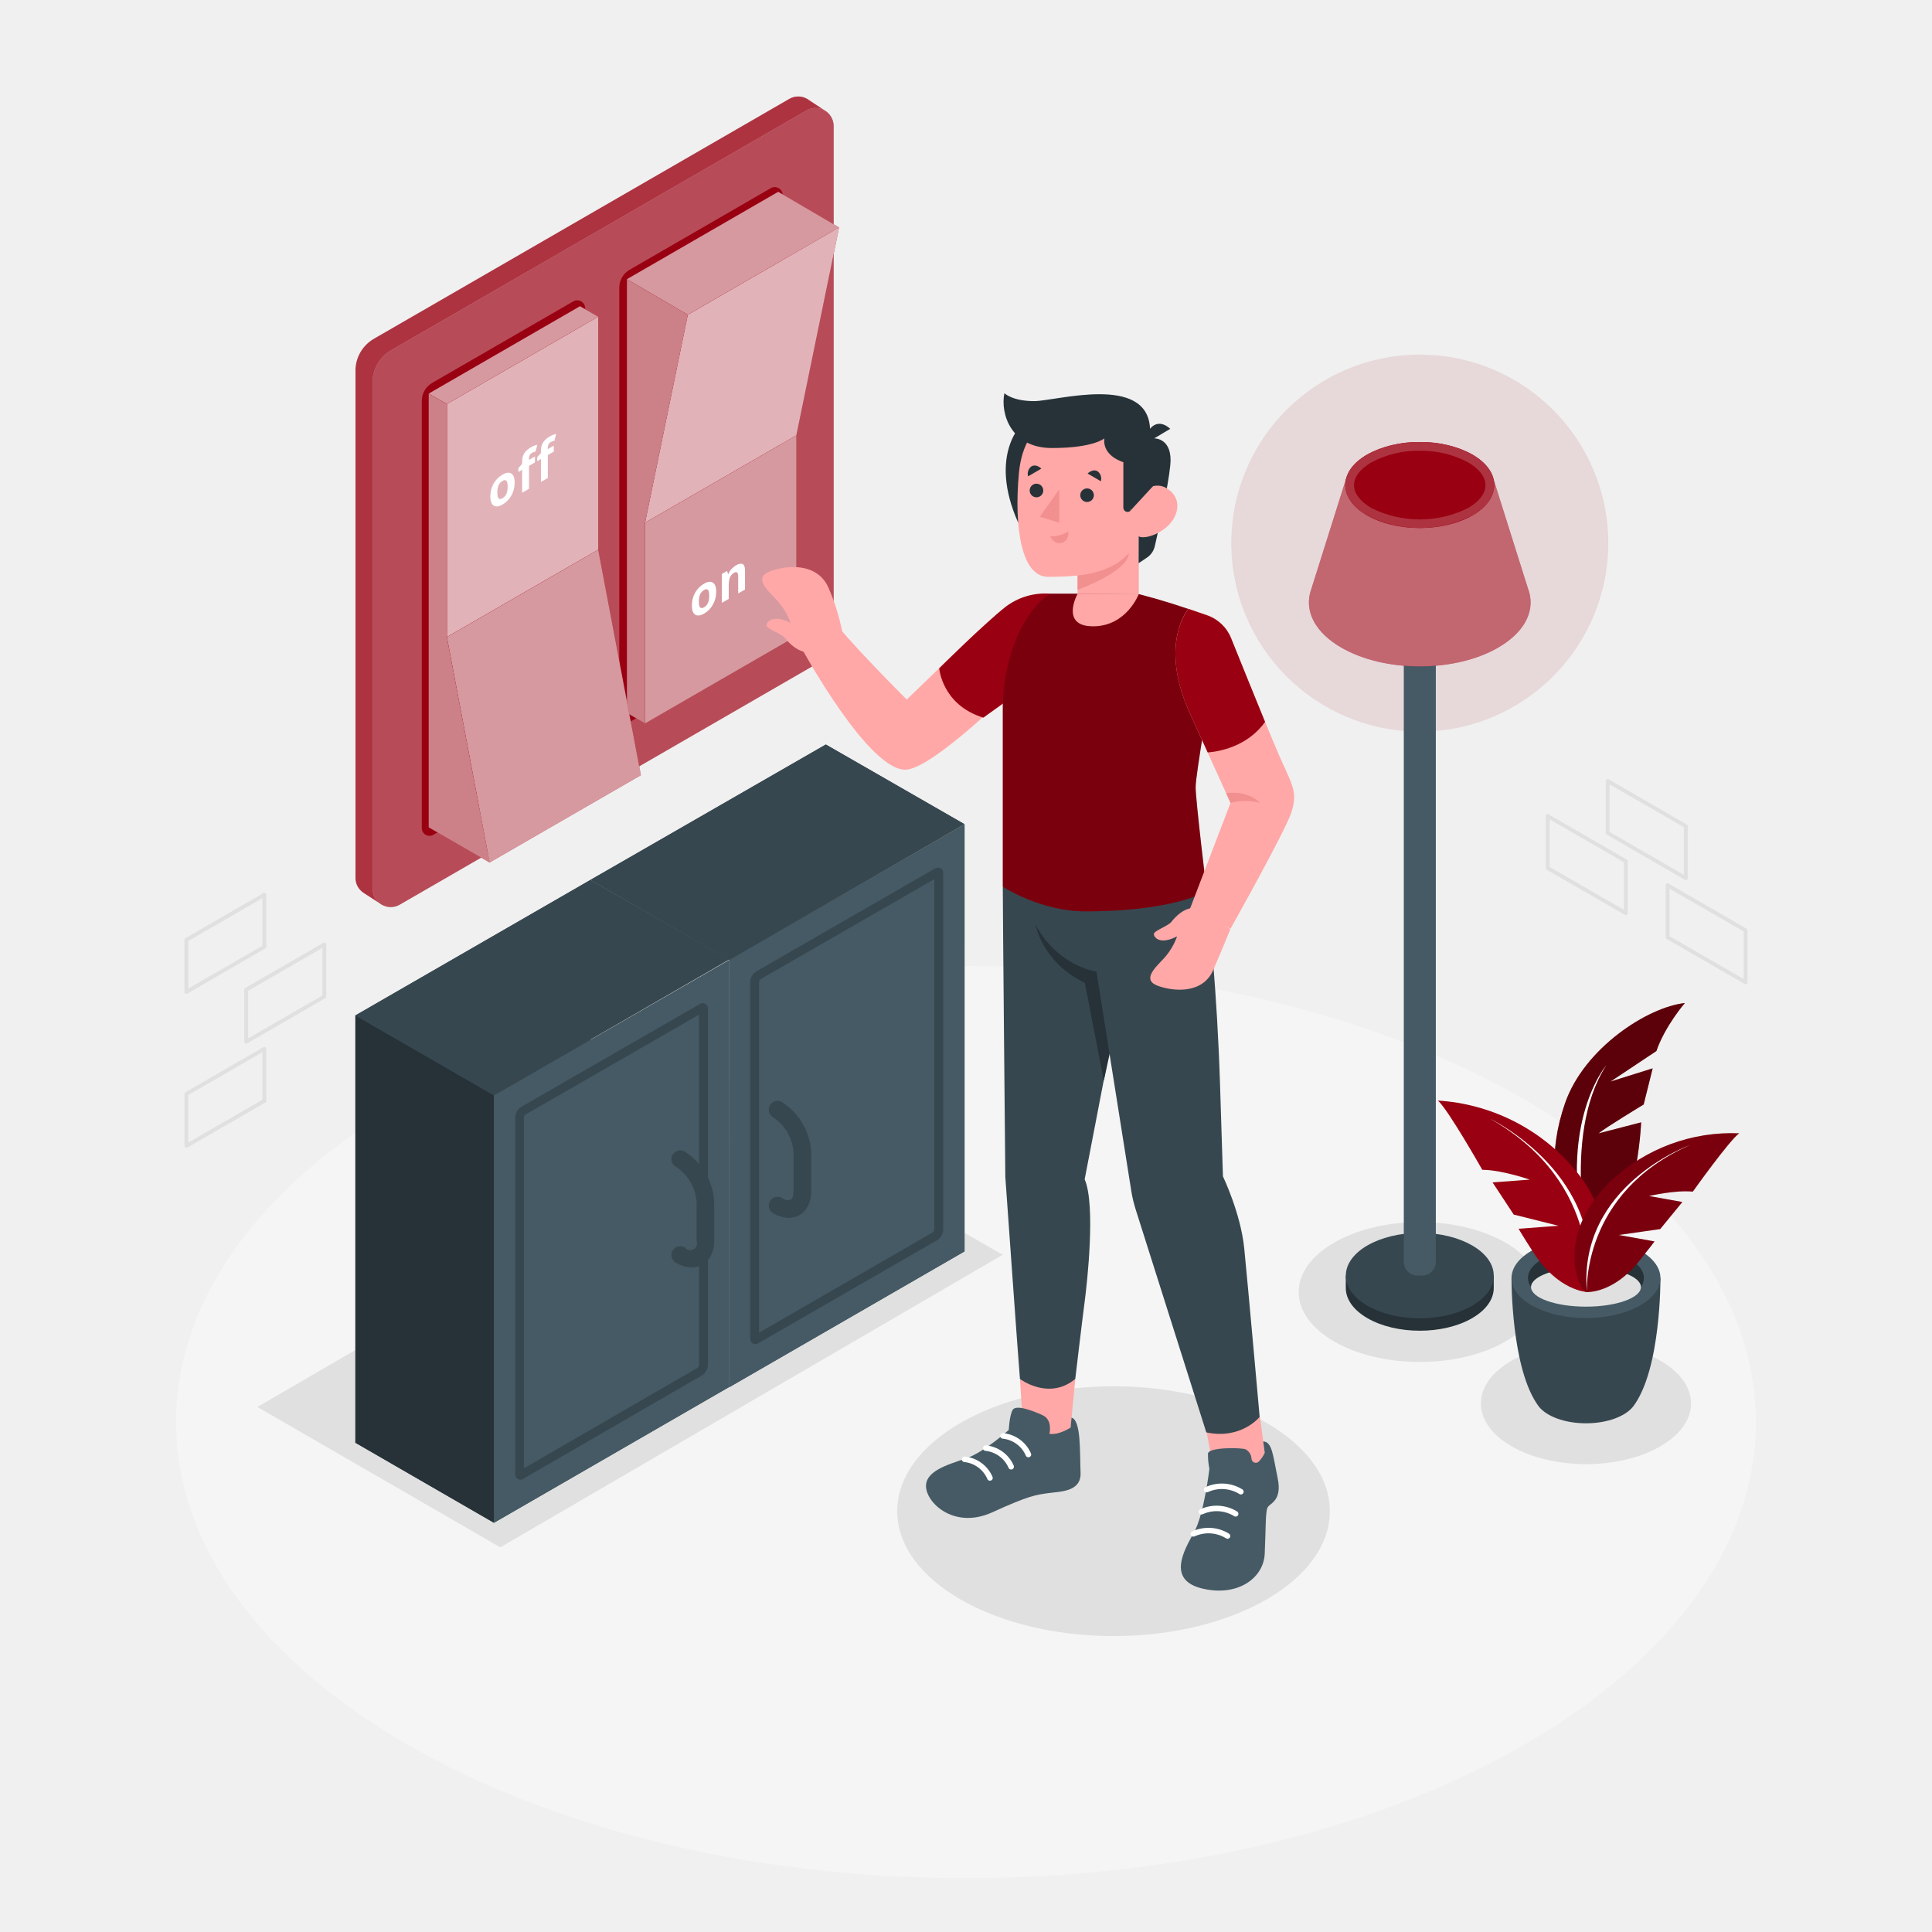
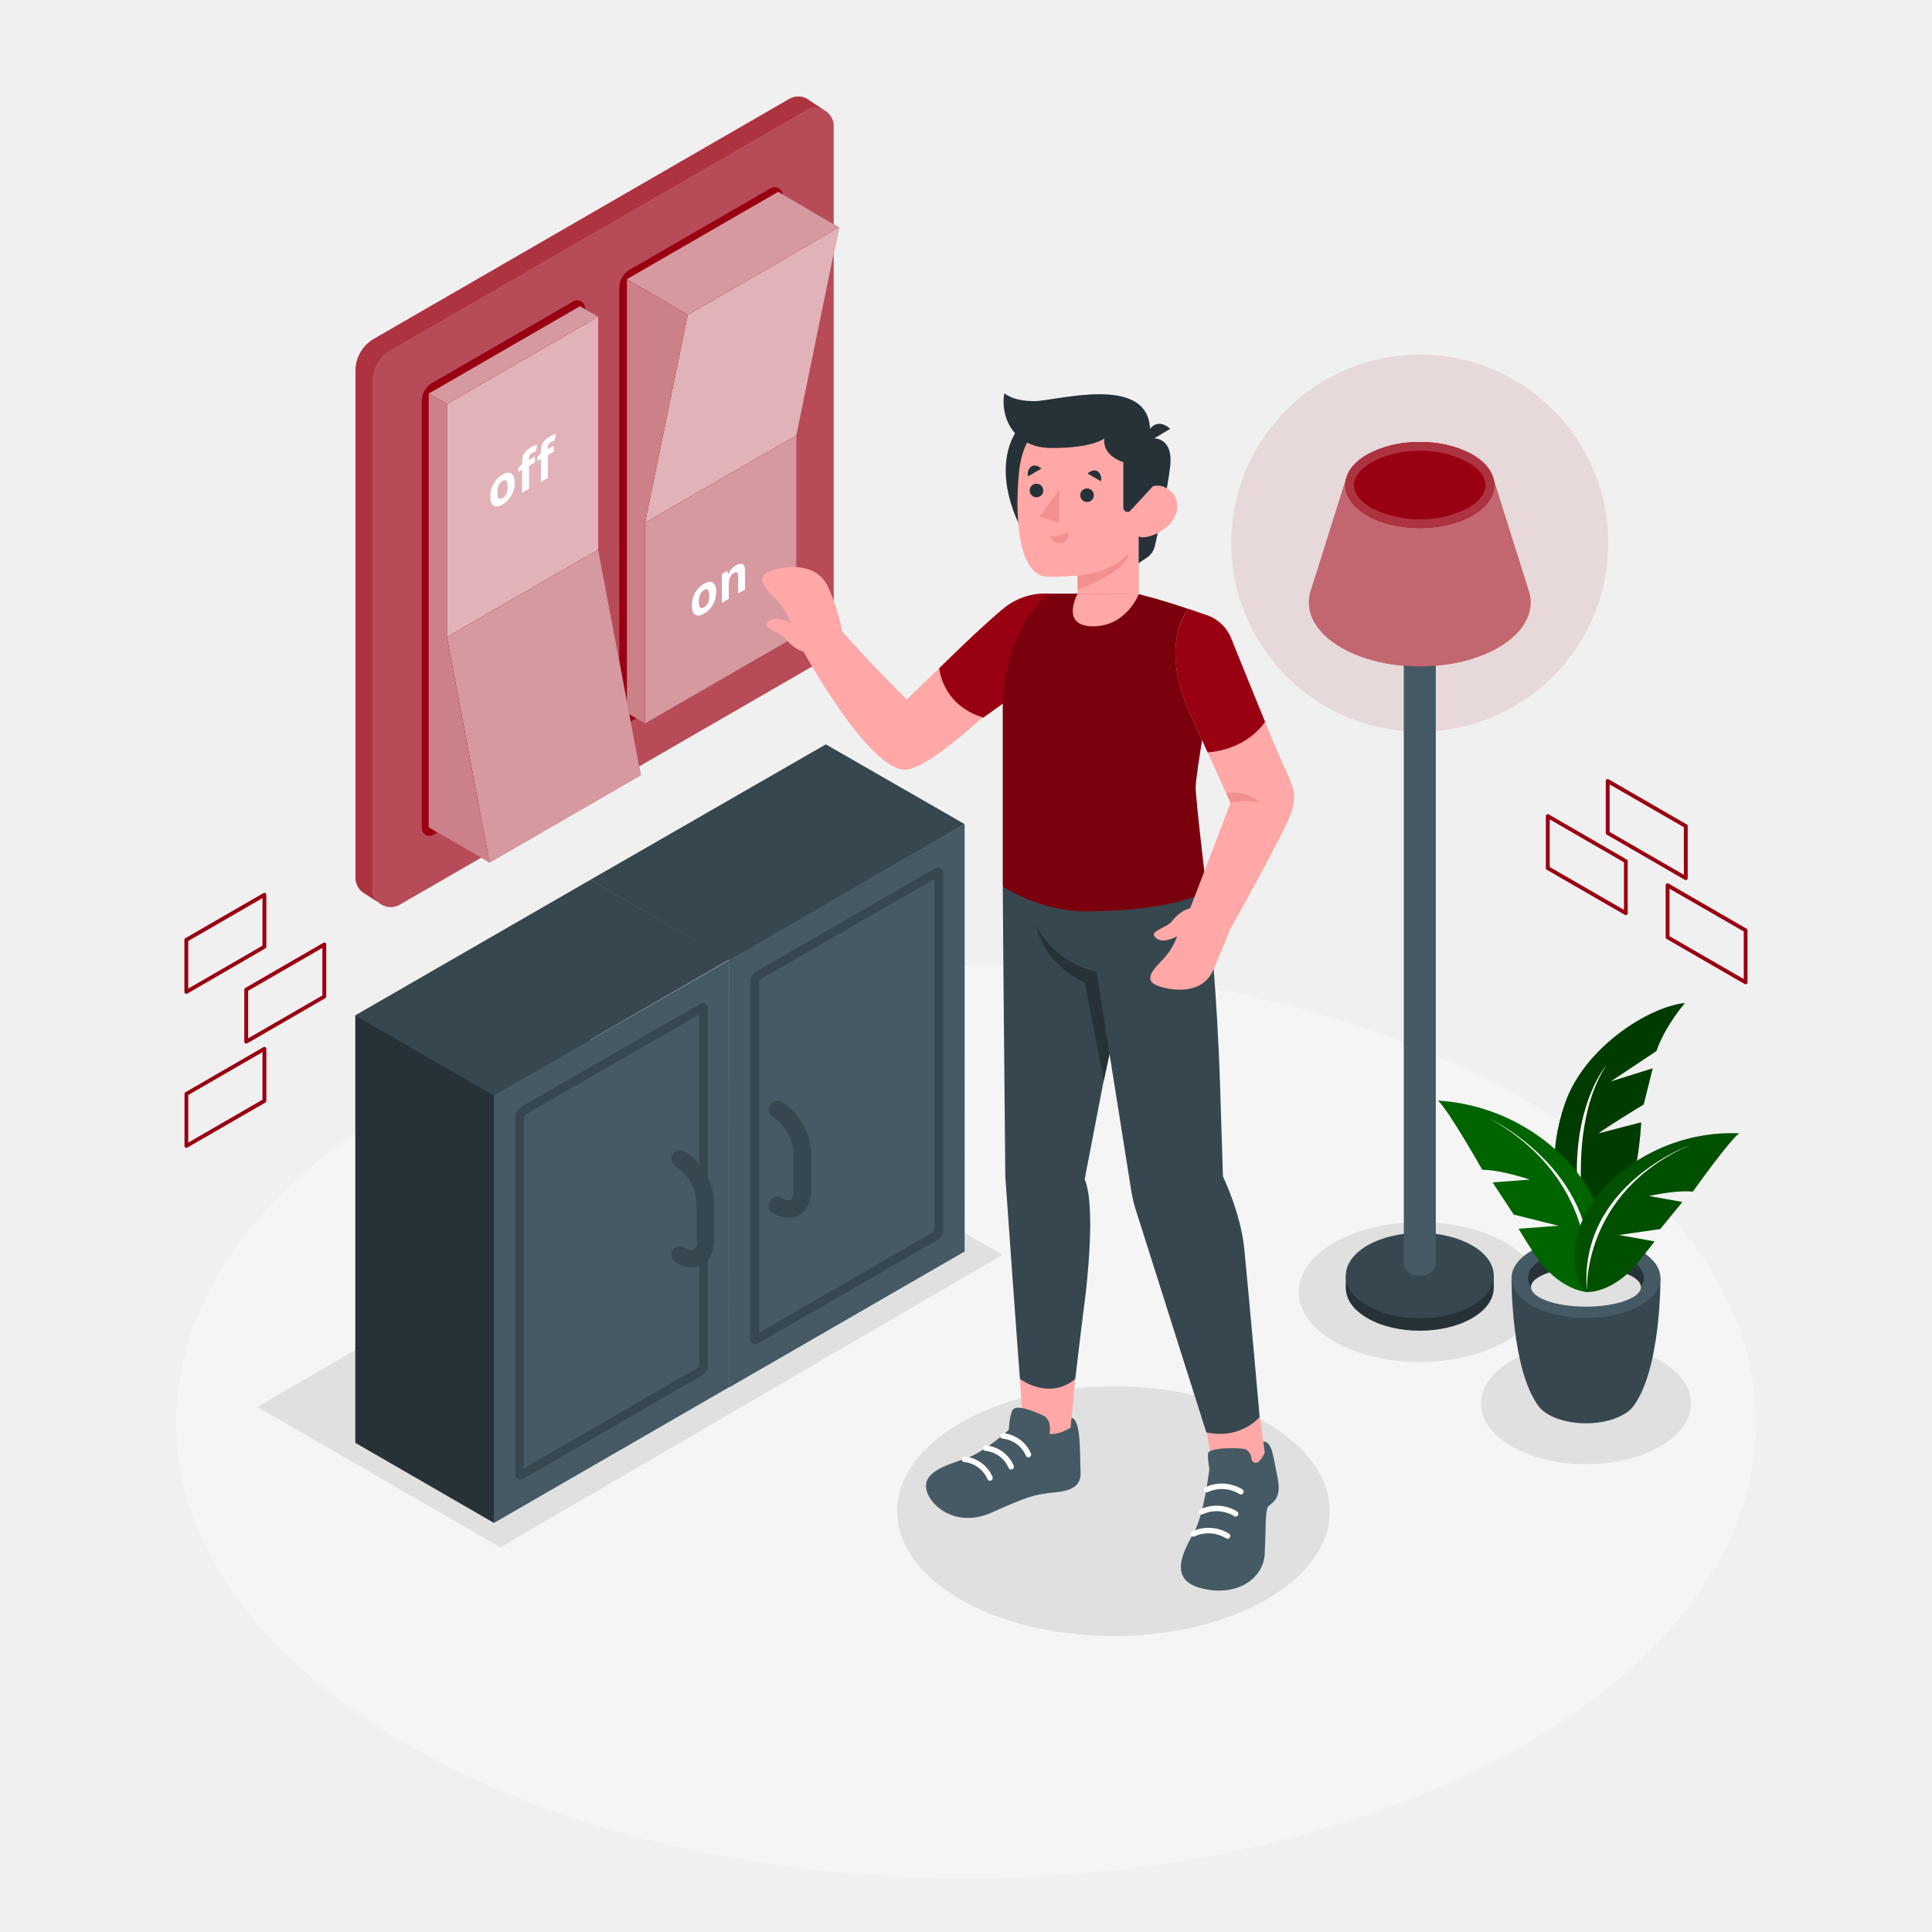
<svg xmlns="http://www.w3.org/2000/svg" class="animated" id="freepik_stories-switches" viewBox="0 0 500 500" version="1.1">
  <style>svg#freepik_stories-switches:not(.animated) .animable {opacity: 0;}svg#freepik_stories-switches.animated #freepik--Character--inject-96 {animation: 1s 1 forwards cubic-bezier(.36,-0.01,.5,1.38) slideRight;animation-delay: 0s;}            @keyframes slideRight {                0% {                    opacity: 0;                    transform: translateX(30px);                }                100% {                    opacity: 1;                    transform: translateX(0);                }            }        </style>
  <g id="freepik--Floor--inject-96" class="animable" style="transform-origin: 250px 368.03px;">
    <ellipse cx="250" cy="368.03" rx="204.43" ry="118.03" style="fill: rgb(245, 245, 245); transform-origin: 250px 368.03px;" id="elmmoskwq8hzs" class="animable" />
  </g>
  <g id="freepik--Shadows--inject-96" class="animable" style="transform-origin: 252.125px 356px;">
    <polygon points="259.49 324.74 129.48 400.45 66.61 364.12 196.58 288.59 259.49 324.74" style="fill: rgb(224, 224, 224); transform-origin: 163.05px 344.52px;" id="elkq9mvz2j4" class="animable" />
    <ellipse cx="367.44" cy="334.38" rx="31.34" ry="18.1" style="fill: rgb(224, 224, 224); transform-origin: 367.44px 334.38px;" id="el1obqmhasfg2" class="animable" />
    <ellipse cx="410.45" cy="363.22" rx="27.19" ry="15.7" style="fill: rgb(224, 224, 224); transform-origin: 410.45px 363.22px;" id="elsfoe03y7buf" class="animable" />
    <ellipse cx="288.18" cy="391.09" rx="55.98" ry="32.32" style="fill: rgb(224, 224, 224); transform-origin: 288.18px 391.09px;" id="elgmt6n41eu5m" class="animable" />
  </g>
  <g id="freepik--Bricks--inject-96" class="animable" style="transform-origin: 249.985px 249.342px;">
-     <path d="M63.72,270.09a.45.45,0,0,1-.25-.07.48.48,0,0,1-.25-.43V256.12a.48.48,0,0,1,.25-.43L83.68,244a.5.5,0,0,1,.5,0,.48.48,0,0,1,.25.43v13.47a.48.48,0,0,1-.25.43L64,270A.45.45,0,0,1,63.72,270.09Zm.5-13.68v12.31l19.21-11.09V245.32Z" style="fill: rgb(224, 224, 224); transform-origin: 73.825px 257.012px;" id="el8ynzyc9ny0r" class="animable" />
-     <path d="M48.22,297.06A.51.51,0,0,1,48,297a.5.5,0,0,1-.25-.44V283.1a.5.5,0,0,1,.25-.44L68.18,271a.5.5,0,0,1,.75.44v13.46a.5.5,0,0,1-.25.44L48.47,297A.57.57,0,0,1,48.22,297.06Zm.5-13.67V295.7l19.21-11.1V272.29Z" style="fill: rgb(224, 224, 224); transform-origin: 58.34px 283.996px;" id="elcir4aiod2z9" class="animable" />
-     <path d="M48.22,257.2a.51.51,0,0,1-.25-.06.5.5,0,0,1-.25-.44V243.24a.5.5,0,0,1,.25-.44l20.21-11.67a.5.5,0,0,1,.75.44V245a.5.5,0,0,1-.25.44L48.47,257.14A.57.57,0,0,1,48.22,257.2Zm.5-13.67v12.31l19.21-11.1V232.43Z" style="fill: rgb(224, 224, 224); transform-origin: 58.325px 244.132px;" id="elb8hch3g0bok" class="animable" />
-     <path d="M436.28,227.76a.54.54,0,0,1-.25-.06L415.82,216a.47.47,0,0,1-.25-.43V202.12a.5.5,0,0,1,.75-.43l20.21,11.67a.5.5,0,0,1,.25.44v13.46a.5.5,0,0,1-.25.44A.54.54,0,0,1,436.28,227.76ZM416.57,215.3l19.21,11.1V214.08L416.57,203Z" style="fill: rgb(224, 224, 224); transform-origin: 426.175px 214.692px;" id="els87e6u7twf" class="animable" />
-     <path d="M420.78,236.84a.55.55,0,0,1-.25-.07L400.31,225.1a.52.52,0,0,1-.25-.43V211.2a.5.5,0,0,1,.75-.43L421,222.44a.5.5,0,0,1,.25.43v13.47a.52.52,0,0,1-.25.43A.59.59,0,0,1,420.78,236.84Zm-19.72-12.46,19.22,11.09V223.16l-19.22-11.1Z" style="fill: rgb(224, 224, 224); transform-origin: 410.655px 223.772px;" id="ele7cwn6rvme6" class="animable" />
-     <path d="M451.78,254.74a.59.59,0,0,1-.25-.07L431.32,243a.5.5,0,0,1-.25-.43V229.1a.48.48,0,0,1,.25-.43.5.5,0,0,1,.5,0L452,240.34a.48.48,0,0,1,.25.43v13.47a.5.5,0,0,1-.25.43A.52.52,0,0,1,451.78,254.74Zm-19.71-12.46,19.21,11.09V241.06L432.07,230Z" style="fill: rgb(224, 224, 224); transform-origin: 441.66px 241.672px;" id="elztnhdwl5n3h" class="animable" />
+     <path d="M63.72,270.09a.45.45,0,0,1-.25-.07.48.48,0,0,1-.25-.43V256.12a.48.48,0,0,1,.25-.43L83.68,244a.5.5,0,0,1,.5,0,.48.48,0,0,1,.25.43v13.47a.48.48,0,0,1-.25.43L64,270A.45.45,0,0,1,63.72,270.09Zm.5-13.68v12.31l19.21-11.09V245.32Z" style="fill: #990011; transform-origin: 73.825px 257.012px;" id="el8ynzyc9ny0r" class="animable" />
+     <path d="M48.22,297.06A.51.51,0,0,1,48,297a.5.5,0,0,1-.25-.44V283.1a.5.5,0,0,1,.25-.44L68.18,271a.5.5,0,0,1,.75.44v13.46a.5.5,0,0,1-.25.44L48.47,297A.57.57,0,0,1,48.22,297.06Zm.5-13.67V295.7l19.21-11.1V272.29Z" style="fill: #990011; transform-origin: 58.34px 283.996px;" id="elcir4aiod2z9" class="animable" />
+     <path d="M48.22,257.2a.51.51,0,0,1-.25-.06.5.5,0,0,1-.25-.44V243.24a.5.5,0,0,1,.25-.44l20.21-11.67a.5.5,0,0,1,.75.44V245a.5.5,0,0,1-.25.44L48.47,257.14A.57.57,0,0,1,48.22,257.2Zm.5-13.67v12.31l19.21-11.1V232.43Z" style="fill: #990011; transform-origin: 58.325px 244.132px;" id="elb8hch3g0bok" class="animable" />
+     <path d="M436.28,227.76a.54.54,0,0,1-.25-.06L415.82,216a.47.47,0,0,1-.25-.43V202.12a.5.5,0,0,1,.75-.43l20.21,11.67a.5.5,0,0,1,.25.44v13.46a.5.5,0,0,1-.25.44A.54.54,0,0,1,436.28,227.76ZM416.57,215.3l19.21,11.1V214.08L416.57,203Z" style="fill: #990011; transform-origin: 426.175px 214.692px;" id="els87e6u7twf" class="animable" />
+     <path d="M420.78,236.84a.55.55,0,0,1-.25-.07L400.31,225.1a.52.52,0,0,1-.25-.43V211.2a.5.5,0,0,1,.75-.43L421,222.44a.5.5,0,0,1,.25.43v13.47a.52.52,0,0,1-.25.43A.59.59,0,0,1,420.78,236.84Zm-19.72-12.46,19.22,11.09V223.16l-19.22-11.1Z" style="fill: #990011; transform-origin: 410.655px 223.772px;" id="ele7cwn6rvme6" class="animable" />
+     <path d="M451.78,254.74a.59.59,0,0,1-.25-.07L431.32,243a.5.5,0,0,1-.25-.43V229.1a.48.48,0,0,1,.25-.43.5.5,0,0,1,.5,0L452,240.34a.48.48,0,0,1,.25.43v13.47a.5.5,0,0,1-.25.43A.52.52,0,0,1,451.78,254.74Zm-19.71-12.46,19.21,11.09V241.06L432.07,230Z" style="fill: #990011; transform-origin: 441.66px 241.672px;" id="elztnhdwl5n3h" class="animable" />
  </g>
  <g id="freepik--Lamp--inject-96" class="animable" style="transform-origin: 367.44px 207.345px;">
    <g id="elbw4ykzm3ctq">
      <circle cx="367.44" cy="139.61" r="57.43" style="fill: rgb(153, 0, 17); opacity: 0.1; transform-origin: 367.44px 139.61px; transform: rotate(-76.42deg);" class="animable" />
    </g>
    <g id="el7qc3dgsubao">
      <circle cx="367.44" cy="140.56" r="48.78" style="fill: rgb(153, 0, 17); opacity: 0.1; transform-origin: 367.44px 140.56px;" class="animable" />
    </g>
    <g id="elpnqxmugjbar">
      <circle cx="367.44" cy="141.05" r="38.74" style="fill: rgb(153, 0, 17); opacity: 0.1; transform-origin: 367.44px 141.05px; transform: rotate(-45deg);" class="animable" />
    </g>
    <path d="M385.75,330.12a12.07,12.07,0,0,0-4.78-4.6c-7.47-4.31-19.59-4.31-27.07,0a12,12,0,0,0-4.77,4.6h-.84v3.22h0c0,2.83,1.87,5.65,5.61,7.81,7.48,4.32,19.6,4.32,27.07,0,3.74-2.16,5.61-5,5.61-7.81h0v-3.22Z" style="fill: rgb(38, 50, 56); transform-origin: 367.435px 333.339px;" id="eltztq2u8q1qc" class="animable" />
    <ellipse cx="367.44" cy="330.12" rx="19.14" ry="11.05" style="fill: rgb(55, 71, 79); transform-origin: 367.44px 330.12px;" id="eluje55qak2k" class="animable" />
    <path d="M363.29,127h8.3a0,0,0,0,1,0,0V326.59a3.53,3.53,0,0,1-3.53,3.53h-1.23a3.53,3.53,0,0,1-3.53-3.53V127a0,0,0,0,1,0,0Z" style="fill: rgb(69, 90, 100); transform-origin: 367.44px 228.56px;" id="ellws83u16qan" class="animable" />
    <path d="M395.82,153.53h0c-.09-.36-.21-.7-.33-1.05l-9-28.56H348.36l-9,28.56a9.76,9.76,0,0,0-.32,1.05h0c-1.24,5,1.46,10.24,8.11,14.08,11.2,6.47,29.35,6.47,40.55,0C394.36,163.77,397.07,158.52,395.82,153.53Z" style="fill: rgb(153, 0, 17); transform-origin: 367.432px 148.191px;" id="elzlnpzjaixe" class="animable" />
    <g id="eltahbwoy9ys">
      <path d="M395.82,153.53h0c-.09-.36-.21-.7-.33-1.05l-9-28.56H348.36l-9,28.56a9.76,9.76,0,0,0-.32,1.05h0c-1.24,5,1.46,10.24,8.11,14.08,11.2,6.47,29.35,6.47,40.55,0C394.36,163.77,397.07,158.52,395.82,153.53Z" style="fill: rgb(255, 255, 255); opacity: 0.4; transform-origin: 367.432px 148.191px;" class="animable" />
    </g>
    <ellipse cx="367.44" cy="125.52" rx="19.27" ry="11.13" style="fill: rgb(153, 0, 17); transform-origin: 367.44px 125.52px;" id="el5vkmgrlxzrt" class="animable" />
    <path d="M367.44,114.4v2.26a25.49,25.49,0,0,1,12.49,3c2.91,1.68,4.51,3.78,4.51,5.91s-1.6,4.23-4.51,5.91a27.94,27.94,0,0,1-25,0c-2.91-1.68-4.51-3.78-4.51-5.91s1.6-4.23,4.51-5.91a25.5,25.5,0,0,1,12.5-3V114.4m0,0a27.86,27.86,0,0,0-13.63,3.25c-7.53,4.35-7.53,11.39,0,15.74a30.1,30.1,0,0,0,27.25,0c7.53-4.35,7.53-11.39,0-15.74a27.85,27.85,0,0,0-13.62-3.25Z" style="fill: rgb(153, 0, 17); transform-origin: 367.425px 125.522px;" id="elbpwfmyy0r1s" class="animable" />
    <g id="elv7vv55vrn4">
      <path d="M367.44,114.4v2.26a25.49,25.49,0,0,1,12.49,3c2.91,1.68,4.51,3.78,4.51,5.91s-1.6,4.23-4.51,5.91a27.94,27.94,0,0,1-25,0c-2.91-1.68-4.51-3.78-4.51-5.91s1.6-4.23,4.51-5.91a25.5,25.5,0,0,1,12.5-3V114.4m0,0a27.86,27.86,0,0,0-13.63,3.25c-7.53,4.35-7.53,11.39,0,15.74a30.1,30.1,0,0,0,27.25,0c7.53-4.35,7.53-11.39,0-15.74a27.85,27.85,0,0,0-13.62-3.25Z" style="fill: rgb(255, 255, 255); opacity: 0.2; transform-origin: 367.425px 125.522px;" class="animable" />
    </g>
  </g>
  <g id="freepik--Plant--inject-96" class="animable" style="transform-origin: 411.115px 313.97px;">
-     <path d="M411.79,326.43s-15.67-15.3-6.75-40.94c5-14.36,21.55-24.91,31-25.9,0,0-5.12,5.89-7.37,12.42l-11.88,7.9,10.92-3.42-2.33,9.35s-10.15,6.14-11.66,7.48l11-2.86S423.82,316.92,411.79,326.43Z" style="fill: rgb(153, 0, 17); transform-origin: 419.167px 293.01px;" id="el5ifidv4nlvx" class="animable" />
+     <path d="M411.79,326.43s-15.67-15.3-6.75-40.94c5-14.36,21.55-24.91,31-25.9,0,0-5.12,5.89-7.37,12.42l-11.88,7.9,10.92-3.42-2.33,9.35s-10.15,6.14-11.66,7.48l11-2.86S423.82,316.92,411.79,326.43Z" style="fill: darkgreen; transform-origin: 419.167px 293.01px;" id="el5ifidv4nlvx" class="animable" />
    <g id="elxalrnghxmld">
      <path d="M411.79,326.43s-15.67-15.3-6.75-40.94c5-14.36,21.55-24.91,31-25.9,0,0-5.12,5.89-7.37,12.42l-11.88,7.9,10.92-3.42-2.33,9.35s-10.15,6.14-11.66,7.48l11-2.86S423.82,316.92,411.79,326.43Z" style="opacity: 0.4; transform-origin: 419.167px 293.01px;" class="animable" />
    </g>
    <path d="M411.79,326.43s-8.12-32,3.89-50.7C415.68,275.73,401.61,292.21,411.79,326.43Z" style="fill: rgb(255, 255, 255); transform-origin: 411.886px 301.08px;" id="eleefi520dk84" class="animable" />
    <path d="M429.72,330.76l-19.17-.24h-.2l-19.17.24S391,354.38,398.24,364h0c2,2.56,6.72,4.35,12.21,4.35s10.22-1.8,12.22-4.36C429.93,354.36,429.72,330.76,429.72,330.76Z" style="fill: rgb(55, 71, 79); transform-origin: 410.45px 349.435px;" id="elhm67dqawbef" class="animable" />
    <ellipse cx="410.45" cy="330.76" rx="19.27" ry="10.35" style="fill: rgb(69, 90, 100); transform-origin: 410.45px 330.76px;" id="elw82zboh6e4" class="animable" />
    <path d="M410.45,328c6.63,0,12.25,2.13,14.22,5.07a4.08,4.08,0,0,0,.77-2.33c0-4.08-6.71-7.4-15-7.4s-15,3.32-15,7.4a4.16,4.16,0,0,0,.77,2.33C398.21,330.15,403.82,328,410.45,328Z" style="fill: rgb(38, 50, 56); transform-origin: 410.44px 328.205px;" id="elbw8gq1qnhha" class="animable" />
    <ellipse cx="410.45" cy="333.09" rx="14.22" ry="5.07" style="fill: rgb(224, 224, 224); transform-origin: 410.45px 333.09px;" id="eldxdtg9ar1i7" class="animable" />
-     <path d="M410.69,334.37s-7.43-.29-13.8-10.15C394.26,320.15,393,318,393,318l10.34-.77-11.59-2.9L386.27,306l9.63-.71s-7.17-2.51-12.29-2.55c0,0-8.88-15.68-11.48-17.91a50.36,50.36,0,0,1,35.08,17.42C421.8,319.47,412.85,334.81,410.69,334.37Z" style="fill: rgb(153, 0, 17); transform-origin: 393.758px 309.605px;" id="el55cxcxvio7" class="animable" />
+     <path d="M410.69,334.37s-7.43-.29-13.8-10.15C394.26,320.15,393,318,393,318l10.34-.77-11.59-2.9L386.27,306l9.63-.71s-7.17-2.51-12.29-2.55c0,0-8.88-15.68-11.48-17.91a50.36,50.36,0,0,1,35.08,17.42C421.8,319.47,412.85,334.81,410.69,334.37Z" style="fill: darkgreen; transform-origin: 393.758px 309.605px;" id="el55cxcxvio7" class="animable" />
    <path d="M410.69,334.37s4.64-28-25-44.81C385.69,289.56,416.45,304.34,410.69,334.37Z" style="fill: rgb(255, 255, 255); transform-origin: 398.549px 311.965px;" id="eli3fjkl998t" class="animable" />
-     <path d="M410.69,334.37s6.72.44,13.4-7.86c2.75-3.42,4.1-5.23,4.1-5.23l-9.27-1.67,10.74-1.53,5.73-7-8.62-1.55s6.7-1.59,11.33-1.14c0,0,9.48-13.31,12-15.09a45.68,45.68,0,0,0-33.28,12.42C402.06,319.88,408.69,334.56,410.69,334.37Z" style="fill: rgb(153, 0, 17); transform-origin: 428.784px 313.817px;" id="elxtolzlnesek" class="animable" />
+     <path d="M410.69,334.37s6.72.44,13.4-7.86c2.75-3.42,4.1-5.23,4.1-5.23l-9.27-1.67,10.74-1.53,5.73-7-8.62-1.55s6.7-1.59,11.33-1.14c0,0,9.48-13.31,12-15.09a45.68,45.68,0,0,0-33.28,12.42C402.06,319.88,408.69,334.56,410.69,334.37Z" style="fill: darkgreen; transform-origin: 428.784px 313.817px;" id="elxtolzlnesek" class="animable" />
    <g id="el091rpsg5njly">
      <path d="M410.69,334.37s6.72.44,13.4-7.86c2.75-3.42,4.1-5.23,4.1-5.23l-9.27-1.67,10.74-1.53,5.73-7-8.62-1.55s6.7-1.59,11.33-1.14c0,0,9.48-13.31,12-15.09a45.68,45.68,0,0,0-33.28,12.42C402.06,319.88,408.69,334.56,410.69,334.37Z" style="opacity: 0.2; transform-origin: 428.784px 313.817px;" class="animable" />
    </g>
    <path d="M410.69,334.37s-1.56-25.68,26.77-38.07C437.46,296.3,408.31,306.73,410.69,334.37Z" style="fill: rgb(255, 255, 255); transform-origin: 424.006px 315.335px;" id="elv7drij4l5ge" class="animable" />
  </g>
  <g id="freepik--Furniture--inject-96" class="animable" style="transform-origin: 170.795px 293.385px;">
    <path d="M188.71,248.44h0l60.88-35.15-35.87-20.61-60.88,35L92,262.79V373.38l35.86,20.71,60.8-35.1.08,0,60.9-35.15,0-110.49Zm-60.89,35.05,25-14.44v0l-25,14.4Z" style="fill: rgb(55, 71, 79); transform-origin: 170.82px 293.385px;" id="el1o3benku6um" class="animable" />
    <polygon points="188.71 248.34 188.69 359.04 152.84 338.32 152.84 227.73 188.71 248.34" style="fill: rgb(235, 235, 235); transform-origin: 170.775px 293.385px;" id="elss1htyg07oi" class="animable" />
    <polygon points="249.59 323.88 188.69 359.04 188.69 248.45 249.57 213.39 249.59 323.88" style="fill: rgb(69, 90, 100); transform-origin: 219.14px 286.215px;" id="elolbwe8bh3g" class="animable" />
    <polygon points="249.59 213.29 188.69 248.45 152.84 227.73 213.72 192.68 249.59 213.29" style="fill: rgb(55, 71, 79); transform-origin: 201.215px 220.565px;" id="elp9j3umszdsf" class="animable" />
    <path d="M241.8,227.53l0,90.6a1,1,0,0,1-.51.87l-44.85,25.9V254.22a1,1,0,0,1,.5-.87l44.84-25.82m.95-3a1.34,1.34,0,0,0-.66.18l-46.26,26.64a3.29,3.29,0,0,0-1.65,2.85v92.32a1.33,1.33,0,0,0,1.33,1.33,1.4,1.4,0,0,0,.67-.18L242.45,321a3.24,3.24,0,0,0,1.64-2.84V225.89a1.33,1.33,0,0,0-1.33-1.34Z" style="fill: rgb(55, 71, 79); transform-origin: 219.125px 286.19px;" id="elcql2zezropj" class="animable" />
    <polygon points="127.82 283.4 127.81 394.09 91.95 373.38 91.95 262.79 127.82 283.4" style="fill: rgb(38, 50, 56); transform-origin: 109.885px 328.44px;" id="elcoeqhidf8wi" class="animable" />
    <polygon points="188.71 358.93 127.81 394.09 127.81 283.5 188.69 248.45 188.71 358.93" style="fill: rgb(69, 90, 100); transform-origin: 158.26px 321.27px;" id="eld8ugw694y9k" class="animable" />
    <polygon points="188.71 248.34 127.81 283.5 91.95 262.79 152.84 227.73 188.71 248.34" style="fill: rgb(55, 71, 79); transform-origin: 140.33px 255.615px;" id="elhe3d4zkhfl5" class="animable" />
    <path d="M180.92,262.58v90.61a1,1,0,0,1-.5.87L135.58,380V289.27a1,1,0,0,1,.5-.87l44.84-25.82m1-3a1.34,1.34,0,0,0-.66.18l-46.27,26.64a3.28,3.28,0,0,0-1.64,2.84V381.6a1.32,1.32,0,0,0,2,1.15L181.57,356a3.28,3.28,0,0,0,1.64-2.84V260.94a1.34,1.34,0,0,0-1.33-1.33Z" style="fill: rgb(55, 71, 79); transform-origin: 158.28px 321.259px;" id="eli1xaz16lyc" class="animable" />
    <path d="M179,328a8.12,8.12,0,0,1-4-1.18,2.28,2.28,0,1,1,2.27-3.95,1.75,1.75,0,0,0,3-1.73v-10A11.87,11.87,0,0,0,175,302a2.28,2.28,0,1,1,2.27-3.95,16.49,16.49,0,0,1,7.56,13.1v10c0,2.79-1.1,5-3,6.13A5.55,5.55,0,0,1,179,328Z" style="fill: rgb(55, 71, 79); transform-origin: 179.3px 312.849px;" id="eldkb6p6b4txm" class="animable" />
    <path d="M204.09,315.17a8.15,8.15,0,0,1-4-1.18,2.28,2.28,0,0,1,2.28-3.95,2.53,2.53,0,0,0,2.26.45c.46-.26.74-1.1.74-2.18v-10a11.84,11.84,0,0,0-5.28-9.15,2.28,2.28,0,0,1,2.28-3.95,16.49,16.49,0,0,1,7.56,13.1v10c0,2.79-1.1,5-3,6.13A5.49,5.49,0,0,1,204.09,315.17Z" style="fill: rgb(55, 71, 79); transform-origin: 204.441px 300.038px;" id="eli4i2uucls7d" class="animable" />
  </g>
  <g id="freepik--Switches--inject-96" class="animable" style="transform-origin: 154.58px 129.863px;">
    <path d="M211,172,103.44,234.13a4.67,4.67,0,0,1-7-4V98.91a9.53,9.53,0,0,1,4.77-8.25L208.75,28.57a4.67,4.67,0,0,1,7,4V163.79A9.52,9.52,0,0,1,211,172Z" style="fill: rgb(153, 0, 17); transform-origin: 156.095px 131.35px;" id="eldldf133oonm" class="animable" />
    <g id="el3tdfsrchv01">
      <path d="M211,172,103.44,234.13a4.67,4.67,0,0,1-7-4V98.91a9.53,9.53,0,0,1,4.77-8.25L208.75,28.57a4.67,4.67,0,0,1,7,4V163.79A9.52,9.52,0,0,1,211,172Z" style="fill: rgb(255, 255, 255); opacity: 0.3; transform-origin: 156.095px 131.35px;" class="animable" />
    </g>
    <path d="M148.76,194.87,112.24,216a2,2,0,0,1-3.08-1.77V103.74a5.36,5.36,0,0,1,2.68-4.64L148.36,78a2.05,2.05,0,0,1,3.08,1.78V190.23A5.36,5.36,0,0,1,148.76,194.87Z" style="fill: rgb(153, 0, 17); transform-origin: 130.299px 147.02px;" id="elyzedsw89i4" class="animable" />
    <path d="M199.88,165.55l-36.53,21.09a2.05,2.05,0,0,1-3.08-1.78V74.42A5.36,5.36,0,0,1,163,69.78L199.47,48.7a2.06,2.06,0,0,1,3.09,1.78V160.91A5.36,5.36,0,0,1,199.88,165.55Z" style="fill: rgb(153, 0, 17); transform-origin: 181.415px 117.671px;" id="elr33acgx0p7" class="animable" />
    <path d="M213.82,28.84h0l-.23-.15Z" style="fill: rgb(153, 0, 17); transform-origin: 213.705px 28.765px;" id="elj5n2lspafc" class="animable" />
    <path d="M96.44,230.09V98.91a9.53,9.53,0,0,1,4.77-8.25L208.75,28.57a4.62,4.62,0,0,1,4.66,0L209.5,26a4.85,4.85,0,0,0-.71-.47h0a4.63,4.63,0,0,0-4.53.07L96.72,87.71A9.55,9.55,0,0,0,92,96V227.14a4.62,4.62,0,0,0,2.21,4h0l.14.09,3.84,2.49A4.59,4.59,0,0,1,96.44,230.09Z" style="fill: rgb(153, 0, 17); transform-origin: 152.705px 129.346px;" id="eljtwc2v9pqrm" class="animable" />
    <g id="elr1q7vp6i9op">
      <g style="opacity: 0.2; transform-origin: 152.91px 129.346px;" class="animable">
        <path d="M213.82,28.84h0l-.23-.15Z" style="fill: rgb(255, 255, 255); transform-origin: 213.705px 28.765px;" id="eluf4evz49aw" class="animable" />
        <path d="M96.44,230.09V98.91a9.53,9.53,0,0,1,4.77-8.25L208.75,28.57a4.62,4.62,0,0,1,4.66,0L209.5,26a4.85,4.85,0,0,0-.71-.47h0a4.63,4.63,0,0,0-4.53.07L96.72,87.71A9.55,9.55,0,0,0,92,96V227.14a4.62,4.62,0,0,0,2.21,4h0l.14.09,3.84,2.49A4.59,4.59,0,0,1,96.44,230.09Z" style="fill: rgb(255, 255, 255); transform-origin: 152.705px 129.346px;" id="el84rydwi0ggh" class="animable" />
      </g>
    </g>
    <g id="eljdjjp70zcji">
      <g style="opacity: 0.3; transform-origin: 213.705px 28.765px;" class="animable">
        <path d="M213.82,28.84h0l-.23-.15Z" style="fill: rgb(255, 255, 255); transform-origin: 213.705px 28.765px;" id="elcpv7nrudgyr" class="animable" />
      </g>
    </g>
    <polygon points="162.25 184.5 166.95 187.22 166.95 135.26 178.01 81.46 162.25 72.25 162.25 184.5" style="fill: rgb(153, 0, 17); transform-origin: 170.13px 129.735px;" id="ellqdja0s8jwe" class="animable" />
    <g id="elqlvu2c7e3p">
      <polygon points="162.25 184.5 166.95 187.22 166.95 135.26 178.01 81.46 162.25 72.25 162.25 184.5" style="fill: rgb(255, 255, 255); opacity: 0.5; transform-origin: 170.13px 129.735px;" class="animable" />
    </g>
    <polygon points="201.4 49.64 162.25 72.25 178.01 81.46 217.16 58.86 201.4 49.64" style="fill: rgb(153, 0, 17); transform-origin: 189.705px 65.55px;" id="el415xmyhjllb" class="animable" />
    <g id="elmfr862sncb">
      <g style="opacity: 0.6; transform-origin: 189.705px 65.55px;" class="animable">
        <polygon points="201.4 49.64 162.25 72.25 178.01 81.46 217.16 58.86 201.4 49.64" style="fill: rgb(255, 255, 255); transform-origin: 189.705px 65.55px;" id="eljkxtfpdjy5d" class="animable" />
      </g>
    </g>
    <polygon points="166.95 187.22 206.1 164.62 206.1 112.66 166.95 135.26 166.95 187.22" style="fill: rgb(153, 0, 17); transform-origin: 186.525px 149.94px;" id="ely3ca0pcqm8" class="animable" />
    <g id="elszd5254a73m">
      <polygon points="166.95 187.22 206.1 164.62 206.1 112.66 166.95 135.26 166.95 187.22" style="fill: rgb(255, 255, 255); opacity: 0.6; transform-origin: 186.525px 149.94px;" class="animable" />
    </g>
    <polygon points="178.01 81.46 217.16 58.86 206.1 112.66 166.95 135.26 178.01 81.46" style="fill: rgb(153, 0, 17); transform-origin: 192.055px 97.06px;" id="elh10cia8tpil" class="animable" />
    <g id="elvmgiziqrqij">
      <polygon points="178.01 81.46 217.16 58.86 206.1 112.66 166.95 135.26 178.01 81.46" style="fill: rgb(255, 255, 255); opacity: 0.7; transform-origin: 192.055px 97.06px;" class="animable" />
    </g>
    <polygon points="150.1 79.25 110.95 101.86 115.65 104.57 154.81 81.97 150.1 79.25" style="fill: rgb(153, 0, 17); transform-origin: 132.88px 91.91px;" id="elj2kmen6rgxd" class="animable" />
    <g id="elizqn7u5sl7a">
      <g style="opacity: 0.6; transform-origin: 132.88px 91.91px;" class="animable">
        <polygon points="150.1 79.25 110.95 101.86 115.65 104.57 154.81 81.97 150.1 79.25" style="fill: rgb(255, 255, 255); transform-origin: 132.88px 91.91px;" id="elqzh8dyaakr" class="animable" />
      </g>
    </g>
    <polygon points="154.81 81.97 115.65 104.57 115.65 164.87 154.81 142.27 154.81 81.97" style="fill: rgb(153, 0, 17); transform-origin: 135.23px 123.42px;" id="elzx6ffjld3o" class="animable" />
    <g id="elgqi4qn7rg3">
      <g style="opacity: 0.7; transform-origin: 135.23px 123.42px;" class="animable">
        <polygon points="154.81 81.97 115.65 104.57 115.65 164.87 154.81 142.27 154.81 81.97" style="fill: rgb(255, 255, 255); transform-origin: 135.23px 123.42px;" id="elp8drgcvchln" class="animable" />
      </g>
    </g>
    <polygon points="154.81 142.27 115.65 164.87 126.71 223.22 165.86 200.62 154.81 142.27" style="fill: rgb(153, 0, 17); transform-origin: 140.755px 182.745px;" id="elsm8uyacfg4" class="animable" />
    <g id="el0bo9cydozsye">
      <g style="opacity: 0.6; transform-origin: 140.755px 182.745px;" class="animable">
        <polygon points="154.81 142.27 115.65 164.87 126.71 223.22 165.86 200.62 154.81 142.27" style="fill: rgb(255, 255, 255); transform-origin: 140.755px 182.745px;" id="el7oipzvpe9km" class="animable" />
      </g>
    </g>
    <polygon points="110.95 101.86 115.65 104.57 115.65 164.87 126.71 223.22 110.95 214.12 110.95 101.86" style="fill: rgb(153, 0, 17); transform-origin: 118.83px 162.54px;" id="elc0xaalbwncd" class="animable" />
    <g id="elxdqix9p5m1i">
      <polygon points="110.95 101.86 115.65 104.57 115.65 164.87 126.71 223.22 110.95 214.12 110.95 101.86" style="fill: rgb(255, 255, 255); opacity: 0.5; transform-origin: 118.83px 162.54px;" class="animable" />
    </g>
    <text transform="matrix(0.87, -0.5, 0, 1, 126.37, 132.55)" style="font-size:13.67px;fill:#fff;font-family:Montserrat-ExtraBold, Montserrat;font-weight:800">
      <tspan style="letter-spacing:-0.009em">o</tspan>
      <tspan x="8.67" y="0" style="letter-spacing:0.001em">f</tspan>
      <tspan x="14.27" y="0">f</tspan>
    </text>
    <text transform="matrix(0.87, -0.5, 0, 1, 178.53, 160.78)" style="font-size:13.67px;fill:#fff;font-family:Montserrat-ExtraBold, Montserrat;font-weight:800">on</text>
  </g>
  <g id="freepik--Character--inject-96" class="animable" style="transform-origin: 266.09px 256.698px;">
    <path d="M265.07,157.82a24.74,24.74,0,0,0-13.34,6.75c-6.19,6-17.07,16.47-17.07,16.47s-15.94-15.9-19.41-21.07l-7.9,7.61s17.85,32.87,27.47,31.58c7.15-1,26-19.59,26-19.59Z" style="fill: rgb(255, 168, 167); transform-origin: 236.21px 178.509px;" id="elgx71mnfp0bb" class="animable" />
    <path d="M278.29,356.87l-1.22,12.59s-1.36,2.59-7.61,2.59-4.88-5.33-4.88-5.33l-.61-9.85Z" style="fill: rgb(255, 168, 167); transform-origin: 271.13px 364.46px;" id="eljtth108s7hd" class="animable" />
    <path d="M259.52,229.46c0,6.55.61,70.33.65,74.61,0,.15,0,.3,0,.45.26,3.55,3.35,47.28,3.79,52.35,0,0,7.46,5.68,14.32,0,0,0,1.82-15.43,2.43-20s2.9-25,0-31.67l7.46-38.67V235.49Z" style="fill: rgb(55, 71, 79); transform-origin: 273.845px 294.427px;" id="elecdbpevfyo8" class="animable" />
    <path d="M268,239.26s1.64,9.77,12.75,15.1l4.92,25.34,2.54-11.79V240.2Z" style="fill: rgb(38, 50, 56); transform-origin: 278.105px 259.48px;" id="elom1heojpfxg" class="animable" />
    <path d="M326.09,366.72l1.22,9.29s-3.26,8.51-13.2,4.4l-1.83-9.73Z" style="fill: rgb(255, 168, 167); transform-origin: 319.795px 374.126px;" id="elo47dk0ig7mh" class="animable" />
    <path d="M312.28,230.6c.68,7.31,2.7,25.89,3.46,49.94s.76,23.91.76,23.91S321.09,314,322,323s4,43.7,4,43.7-4.79,5.94-13.81,4L293.91,313a33.28,33.28,0,0,1-1.14-4.81l-9-56.72s-15.69-2.13-19.19-22.38Z" style="fill: rgb(55, 71, 79); transform-origin: 295.29px 300.09px;" id="eleix5g1q5qji" class="animable" />
    <path d="M271.74,153.64a16.89,16.89,0,0,0-11.67,3.54c-5.46,4.34-17,15.76-17,15.76s.68,9.48,11.42,12.79l11.3-8.11Z" style="fill: rgb(153, 0, 17); transform-origin: 257.405px 169.661px;" id="elebmr1oh8bs" class="animable" />
    <path d="M294.71,153.75A175.32,175.32,0,0,1,312,159.18l1.53,17.87s-4.1,23.33-4.1,26.68,2.85,26.87,2.85,26.87-8,5.26-31.41,5.26c-11.64,0-21.35-6.4-21.35-6.4V182.83c0-9.09,3.54-23.37,12.22-29.19h7.14Z" style="fill: rgb(153, 0, 17); transform-origin: 286.525px 194.75px;" id="elv9vv3zoksfj" class="animable" />
    <g id="el84btltr4ou">
      <path d="M294.71,153.75A175.32,175.32,0,0,1,312,159.18l1.53,17.87s-4.1,23.33-4.1,26.68,2.85,26.87,2.85,26.87-8,5.26-31.41,5.26c-11.64,0-21.35-6.4-21.35-6.4V182.83c0-9.09,3.54-23.37,12.22-29.19h7.14Z" style="opacity: 0.2; transform-origin: 286.525px 194.75px;" class="animable" />
    </g>
    <path d="M264.7,109.5s-9.1,8-1.19,25.78l9.24-24Z" style="fill: rgb(38, 50, 56); transform-origin: 266.514px 122.39px;" id="elt0ux4rroly" class="animable" />
    <path d="M294.71,153.75s-3.14,8.34-11.82,8.34-4-8.45-4-8.45Z" style="fill: rgb(255, 168, 167); transform-origin: 286.17px 157.865px;" id="el63lzdt2uqq9" class="animable" />
    <polygon points="294.71 153.75 278.88 153.64 278.88 129.45 294.71 129.45 294.71 153.75" style="fill: rgb(255, 168, 167); transform-origin: 286.795px 141.6px;" id="elz91z8kzgdej" class="animable" />
    <path d="M278.88,152.66c5.84-2.25,13.25-6,13.25-9.56l1.92-12H278.88Z" style="fill: rgb(242, 143, 143); transform-origin: 286.465px 141.88px;" id="elpx4xobgcwm" class="animable" />
    <path d="M282.52,104.57c-5.58,0-17.44,3.11-18.81,17.71s.76,27,7.49,27c13.19,0,25.86-1.68,26-23.27C297.26,107,288,104.57,282.52,104.57Z" style="fill: rgb(255, 168, 167); transform-origin: 280.258px 126.925px;" id="elt80cnv2kzs" class="animable" />
    <path d="M294.69,138.82l-2.15-6.6a1.1,1.1,0,0,1-1.82-.84V119.61s-5.49-1.55-4.91-6.16c0,0-2.8,2.5-13.57,2.5s-13.38-9.12-12.3-14.2c0,0,2,2.06,7.69,2.06s29.38-7.15,30,7.17c0,0,2-2.93,5.23,0l-4.15,2.47s4.92-.16,4.15,7.07c-.6,5.7-3,16.5-4,20.84a4.84,4.84,0,0,1-2,2.93l-2.19,1.47Z" style="fill: rgb(38, 50, 56); transform-origin: 281.329px 123.755px;" id="eljuxg105d03n" class="animable" />
    <polygon points="274.13 126.67 274.13 135.28 269.09 133.73 274.13 126.67" style="fill: rgb(242, 143, 143); transform-origin: 271.61px 130.975px;" id="elmtddeb9vm1f" class="animable" />
    <path d="M283.09,128.16a1.76,1.76,0,1,1-1.76-1.76A1.76,1.76,0,0,1,283.09,128.16Z" style="fill: rgb(38, 50, 56); transform-origin: 281.33px 128.16px;" id="elqdr2lfv7y1" class="animable" />
    <path d="M270,126.93a1.76,1.76,0,1,1-1.75-1.75A1.76,1.76,0,0,1,270,126.93Z" style="fill: rgb(38, 50, 56); transform-origin: 268.24px 126.94px;" id="ell9vkm64xdd" class="animable" />
    <path d="M266.07,123.28l3.43-2s-1.32-1.37-2.63-.54A2.39,2.39,0,0,0,266.07,123.28Z" style="fill: rgb(38, 50, 56); transform-origin: 267.737px 121.876px;" id="elh5vf8ab1mka" class="animable" />
    <path d="M284.9,124.55l-3.43-2s1.32-1.37,2.63-.55A2.4,2.4,0,0,1,284.9,124.55Z" style="fill: rgb(38, 50, 56); transform-origin: 283.234px 123.144px;" id="elkah6gg8hyyp" class="animable" />
    <path d="M271.76,138.77a7.52,7.52,0,0,0,4.73-1.27s.32,2.49-1.76,3S271.76,138.77,271.76,138.77Z" style="fill: rgb(242, 143, 143); transform-origin: 274.134px 139.038px;" id="elxkiyjhy5fsf" class="animable" />
    <path d="M293.4,129.76c-2,3.44-1.48,7.63,1.29,9.06,1.78.92,7-1.06,9-4.51s.87-6.39-1.83-8S295.38,126.32,293.4,129.76Z" style="fill: rgb(255, 168, 167); transform-origin: 298.449px 132.365px;" id="elcq5sj9q1al" class="animable" />
    <polygon points="292.39 132.33 298.46 125.74 294.1 123.12 292.39 132.33" style="fill: rgb(37, 50, 57); transform-origin: 295.425px 127.725px;" id="elhuj2ynwyal" class="animable" />
    <path d="M327.31,376a8,8,0,0,1-1.59,2.3,1.11,1.11,0,0,1-1.83-.73,2.93,2.93,0,0,0-1.53-2.49c-1.06-.45-9.66-.61-9.74,1.14a18.68,18.68,0,0,0,.37,3.91s-1.37,11.82-4,16.5S302,408.89,311.1,411.1s15.91-2.59,16.21-9,.15-10.89.76-12,3.81-1.68,2.59-7.54-1.39-9.4-3.74-9.53Z" style="fill: rgb(69, 90, 100); transform-origin: 318.271px 392.338px;" id="elhurgey4z0r" class="animable" />
    <path d="M321.15,386.77a.67.67,0,0,1-.41-.13h0a8.64,8.64,0,0,0-8.18-.47.7.7,0,0,1-.93-.36.71.71,0,0,1,.36-.94,10.08,10.08,0,0,1,9.57.6.72.72,0,0,1-.41,1.3Z" style="fill: rgb(255, 255, 255); transform-origin: 316.711px 385.355px;" id="elhmmc52a1ndf" class="animable" />
    <path d="M319.79,392.5a.66.66,0,0,1-.4-.13,8.64,8.64,0,0,0-8.18-.47.71.71,0,0,1-.94-.36.72.72,0,0,1,.37-.94,10.08,10.08,0,0,1,9.57.6.72.72,0,0,1-.42,1.3Z" style="fill: rgb(255, 255, 255); transform-origin: 315.358px 391.085px;" id="elks0cweorl0q" class="animable" />
    <path d="M317.69,398.23a.69.69,0,0,1-.41-.13h0a8.64,8.64,0,0,0-8.17-.47.71.71,0,1,1-.58-1.3,10.08,10.08,0,0,1,9.57.6.72.72,0,0,1,.17,1A.73.73,0,0,1,317.69,398.23Z" style="fill: rgb(255, 255, 255); transform-origin: 313.255px 396.815px;" id="elrahnkhbfq1m" class="animable" />
    <path d="M277.07,369.46s-3,2-5.48,1.62c0,0,.91-3.6-1.75-4.82s-6.93-2.82-7.77-1.37-1,5.18-1,5.18-6.36,5.76-11.06,7.37-10.84,3.29-10.33,7.63,7.61,10.65,17.13,6.31,11.26-4.49,14.31-4.94,8.75-.23,8.53-5.33.19-13.54-2.34-14.23Z" style="fill: rgb(69, 90, 100); transform-origin: 259.653px 378.577px;" id="el3oaf8azcp2e" class="animable" />
    <path d="M266.13,377.15a.7.7,0,0,1-.66-.47,7.32,7.32,0,0,0-6-4.36.71.71,0,1,1,.16-1.42,8.74,8.74,0,0,1,7.2,5.29.7.7,0,0,1-.42.91A.74.74,0,0,1,266.13,377.15Z" style="fill: rgb(255, 255, 255); transform-origin: 262.856px 374.023px;" id="elr0rbq7xhsl9" class="animable" />
    <path d="M261.67,380.31a.72.72,0,0,1-.67-.47,7.32,7.32,0,0,0-6-4.36.71.71,0,0,1-.62-.79.72.72,0,0,1,.79-.63,8.76,8.76,0,0,1,7.2,5.29.72.72,0,0,1-.42.91A.79.79,0,0,1,261.67,380.31Z" style="fill: rgb(255, 255, 255); transform-origin: 258.393px 377.183px;" id="elp7zgs0w9wqp" class="animable" />
    <path d="M256.19,383.21a.71.71,0,0,1-.67-.47,7.34,7.34,0,0,0-6-4.37.71.71,0,1,1,.17-1.41,8.74,8.74,0,0,1,7.19,5.29.7.7,0,0,1-.42.91A.69.69,0,0,1,256.19,383.21Z" style="fill: rgb(255, 255, 255); transform-origin: 252.911px 380.082px;" id="elspmzecygce" class="animable" />
    <path d="M307.55,157.56s-7.54,8.69,0,26.17l10.91,24.06-10.75,28.07,10.75,4.48s14.14-25.18,15.71-30,.64-6.57-2.24-12.83c-2.21-4.78-9.86-23.73-13.35-32.41a10.35,10.35,0,0,0-6.26-5.92Z" style="fill: rgb(255, 168, 167); transform-origin: 319.563px 198.95px;" id="elce5ll7at2dj" class="animable" />
    <path d="M307.55,183.73l5,11c2.77-.21,10.18-1.39,14.85-7.9-3-7.37-6.69-16.42-8.8-21.69a10.35,10.35,0,0,0-6.26-5.92l-4.77-1.63S300,166.25,307.55,183.73Z" style="fill: rgb(153, 0, 17); transform-origin: 315.8px 176.16px;" id="eld46vde6sp9u" class="animable" />
    <path d="M318.46,207.79a14.5,14.5,0,0,1,7.63,0s-2.88-3.3-8.77-2.51Z" style="fill: rgb(242, 143, 143); transform-origin: 321.705px 206.474px;" id="eldpy9whuswrp" class="animable" />
    <path d="M308.58,235s-2.57-.06-5.43,3.58c-.82,1.05-4.43,2.27-4.52,3.1s1.47,3,6,.65a16.91,16.91,0,0,1-3.43,5.71c-2.39,2.53-5.75,5.61-1.44,7.13S311.39,257.13,314,251c2.56-5.94,4.42-10.55,4.42-10.55Z" style="fill: rgb(255, 168, 167); transform-origin: 308.051px 245.568px;" id="elvu6pzk1ykma" class="animable" />
    <path d="M208.84,168.79s-2.68.09-5.7-3.69c-.87-1.09-4.65-2.33-4.75-3.19s1.5-3.09,6.21-.73a17.79,17.79,0,0,0-3.63-5.94c-2.52-2.62-6.05-5.8-1.57-7.43s12.17-2.14,15,4.27A54.78,54.78,0,0,1,218,163.64Z" style="fill: rgb(255, 168, 167); transform-origin: 207.626px 157.772px;" id="elg5lxjjt3o" class="animable" />
  </g>
  <defs>
    <filter id="active" height="200%">
      <feMorphology in="SourceAlpha" result="DILATED" operator="dilate" radius="2" />
      <feFlood flood-color="#32DFEC" flood-opacity="1" result="PINK" />
      <feComposite in="PINK" in2="DILATED" operator="in" result="OUTLINE" />
      <feMerge>
        <feMergeNode in="OUTLINE" />
        <feMergeNode in="SourceGraphic" />
      </feMerge>
    </filter>
    <filter id="hover" height="200%">
      <feMorphology in="SourceAlpha" result="DILATED" operator="dilate" radius="2" />
      <feFlood flood-color="#ff0000" flood-opacity="0.5" result="PINK" />
      <feComposite in="PINK" in2="DILATED" operator="in" result="OUTLINE" />
      <feMerge>
        <feMergeNode in="OUTLINE" />
        <feMergeNode in="SourceGraphic" />
      </feMerge>
      <feColorMatrix type="matrix" values="0   0   0   0   0                0   1   0   0   0                0   0   0   0   0                0   0   0   1   0 " />
    </filter>
  </defs>
</svg>
